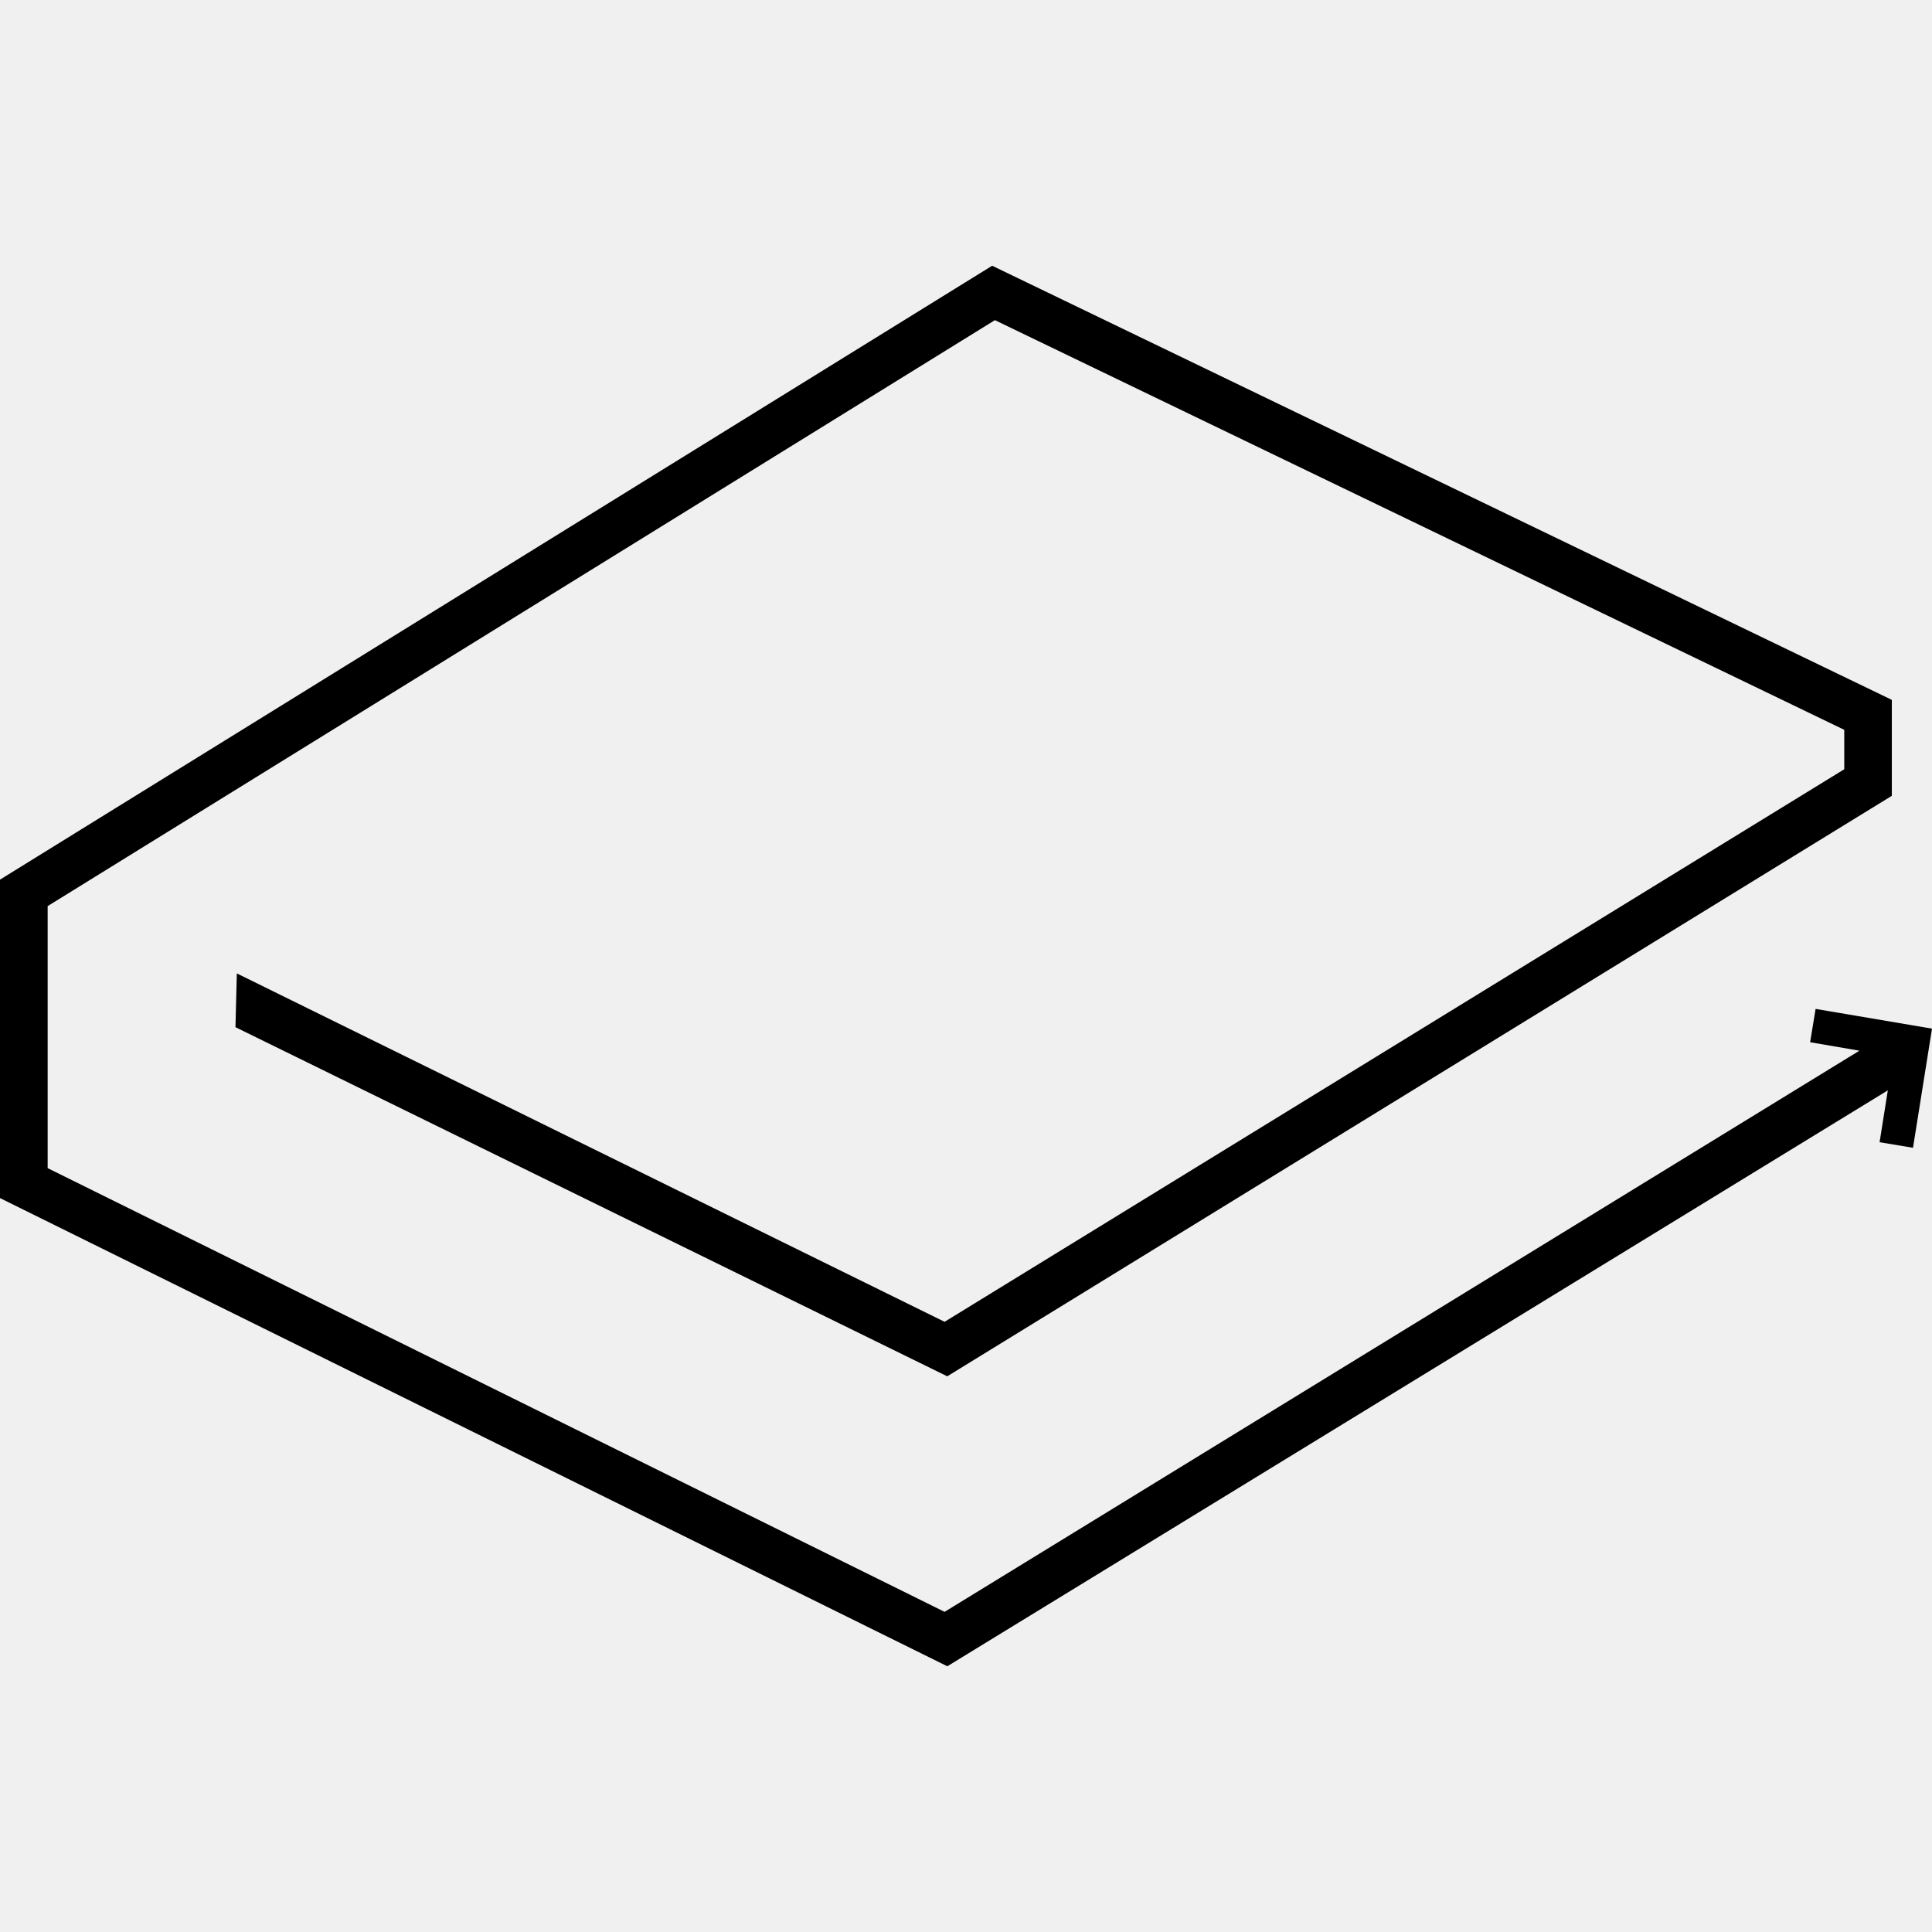
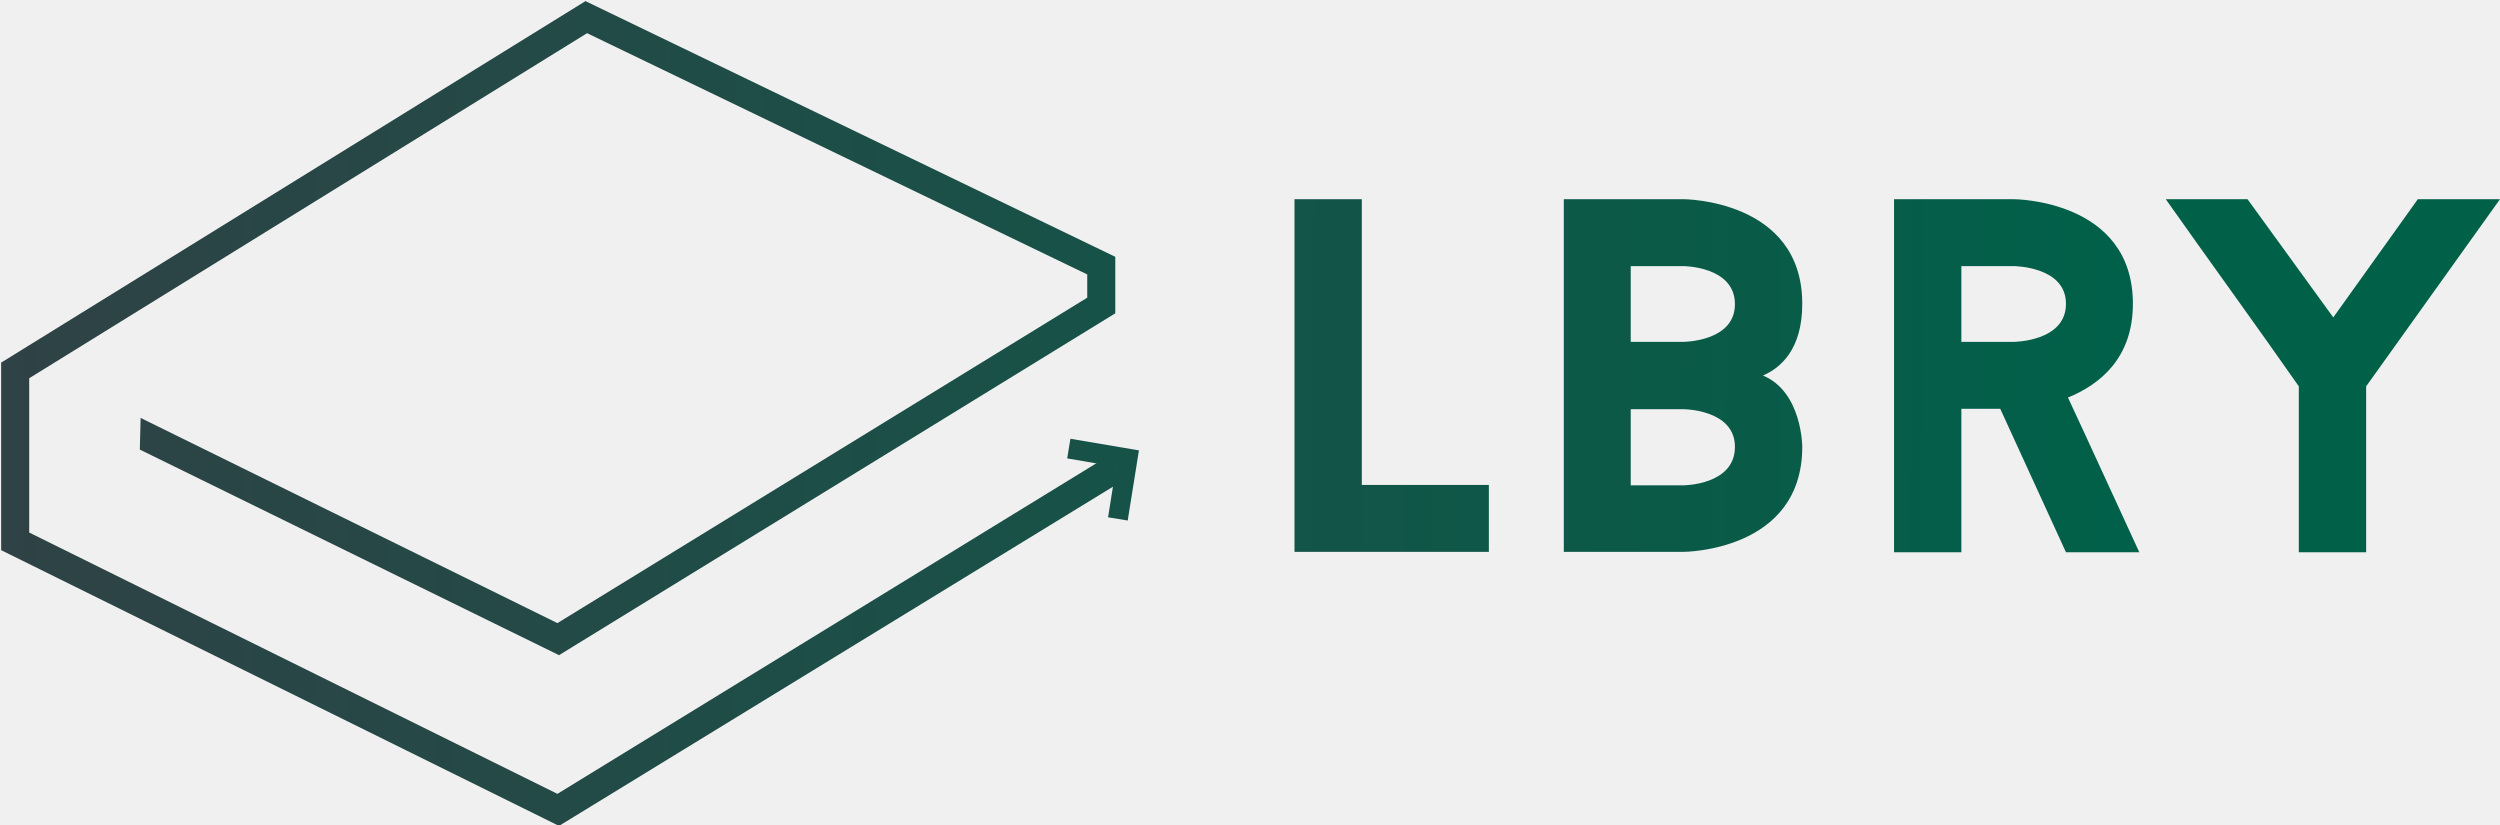
- <svg xmlns="http://www.w3.org/2000/svg" role="img" viewBox="0 0 24 24">
-   <path d="M23.349 14.189l.169-1.065-1.032-.177.068-.414 1.446.245-.236 1.48zm.152-5.495v1.192l-11.734 7.211-8.842-4.337.017-.668 8.792 4.328 11.176-6.864v-.49L12.359 3.977.592 11.256v3.255l11.142 5.512 11.632-7.135.33.507-11.928 7.304L0 14.883v-3.956L12.325 3.301z" />
+ <svg xmlns="http://www.w3.org/2000/svg" xmlns:xlink="http://www.w3.org/1999/xlink" version="1.1" id="Layer_1" x="0px" y="0px" viewBox="0 0 623.8 205.8" enable-background="new 0 0 623.8 205.8" xml:space="preserve">
+   <defs id="defs3351">
+     <linearGradient id="linearGradient4227">
+       <stop style="stop-color:#006149;stop-opacity:1;" offset="0" id="stop4229" />
+       <stop style="stop-color:#2f4246;stop-opacity:1" offset="1" id="stop4231" />
+     </linearGradient>
+     <linearGradient xlink:href="#linearGradient4227" id="linearGradient4235" x1="540.235" y1="100.102" x2="0" y2="98.295" gradientUnits="userSpaceOnUse" />
+     <linearGradient xlink:href="#linearGradient4227" id="linearGradient4151" gradientUnits="userSpaceOnUse" x1="540.235" y1="100.102" x2="0" y2="98.295" />
+     <linearGradient xlink:href="#linearGradient4227" id="linearGradient4157" gradientUnits="userSpaceOnUse" x1="540.235" y1="100.102" x2="0" y2="98.295" />
+     <linearGradient xlink:href="#linearGradient4227" id="linearGradient4155" gradientUnits="userSpaceOnUse" x1="540.235" y1="100.102" x2="0" y2="98.295" />
+     <linearGradient xlink:href="#linearGradient4227" id="linearGradient4279" gradientUnits="userSpaceOnUse" x1="540.235" y1="100.102" x2="0" y2="98.295" />
+   </defs>
+   <path fill="#FFFFFF" d="M371.5,120.9v16.8H323V49.7h16.8v71.3H371.5z M439.9,93.7c9.8,4.1,9.8,17.8,9.8,17.8  c0,26.2-29.7,26.2-29.7,26.2h-29.8v-88H420c0,0,29.7,0,29.7,26.1C449.7,87.2,444.3,91.8,439.9,93.7z M406.9,85.3H420  c0,0,12.9,0,12.9-9.4c0-9.5-12.9-9.5-12.9-9.5h-13.1V85.3z M432.9,111.5c0-9.4-12.9-9.4-12.9-9.4h-13.1v19H420  C420,121.1,432.9,121.1,432.9,111.5z M499.1,102h-9.7v35.8h-16.8V49.7h29.8c0,0,29.8,0,29.8,26.1c0,13.7-8.4,20.2-16.2,23.4  c5.7,12.2,12.2,26.5,17.8,38.6h-18.3L499.1,102z M489.4,85.3h13c0,0,13.1,0,13.1-9.5c0-9.4-13.1-9.4-13.1-9.4h-13V85.3z M623.8,49.7  l-33.4,46.7v41.4h-16.8V96.4c-10.4-14.9-22.7-31.8-33.2-46.7h20.4l21.4,29.5l21.1-29.5H623.8z" id="path3337" style="fill:url(#linearGradient4235);fill-opacity:1" />
+   <g transform="translate(2.28723,0.2787074)" id="g4167">
+     <g transform="translate(-2,0)" id="g3341" style="fill:url(#linearGradient4279);fill-opacity:1">
+       <polygon points="278,63.8 278,77.9 139.2,163.2 34.6,111.9 34.8,104 138.8,155.2 271,74 271,68.2 146.2,8 7,94.1 7,132.6 138.8,197.8 276.4,113.4 280.3,119.4 139.2,205.8 0,137 0,90.2 145.8,0 " id="polygon3343" style="fill:url(#linearGradient4151);fill-opacity:1" />
+     </g>
+     <g transform="translate(-2.3,0.300003)" id="g3345" style="fill:url(#linearGradient4157);fill-opacity:1">
+       <polygon points="276.5,128.5 278.5,115.9 266.3,113.8 267.1,108.9 284.2,111.8 281.4,129.3 " id="polygon3347" style="fill:url(#linearGradient4155);fill-opacity:1" />
+     </g>
+   </g>
</svg>
